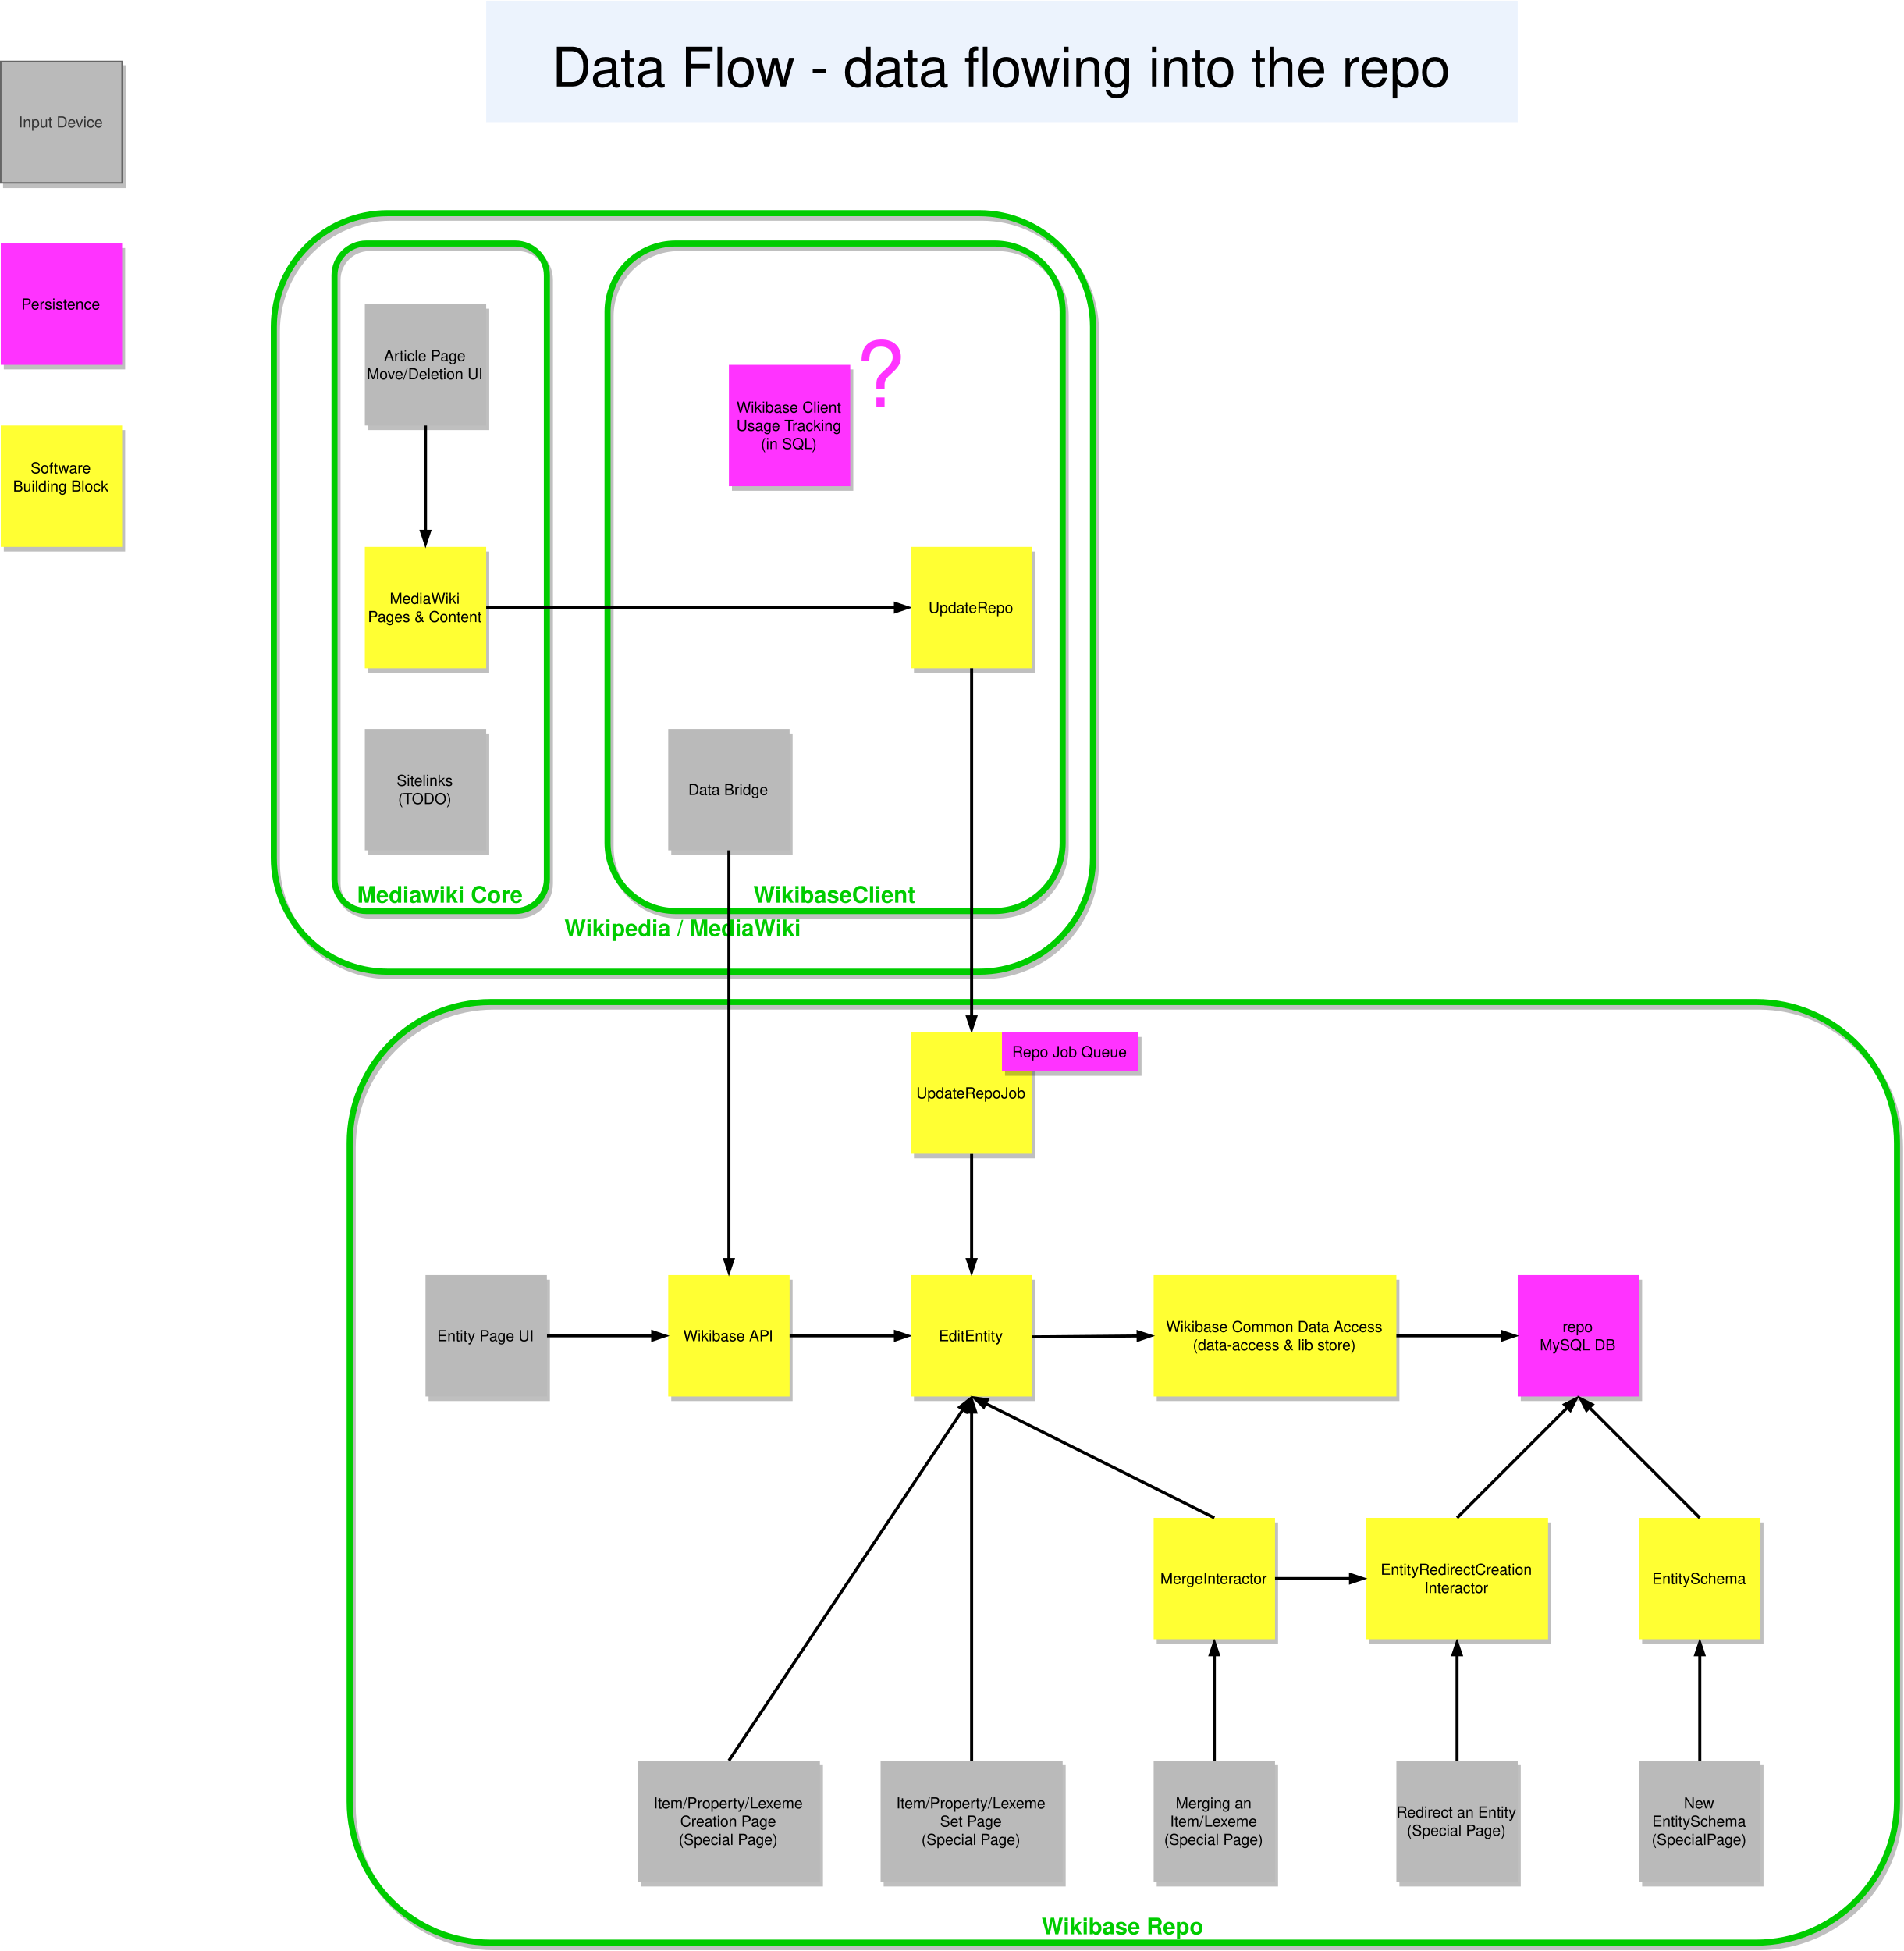
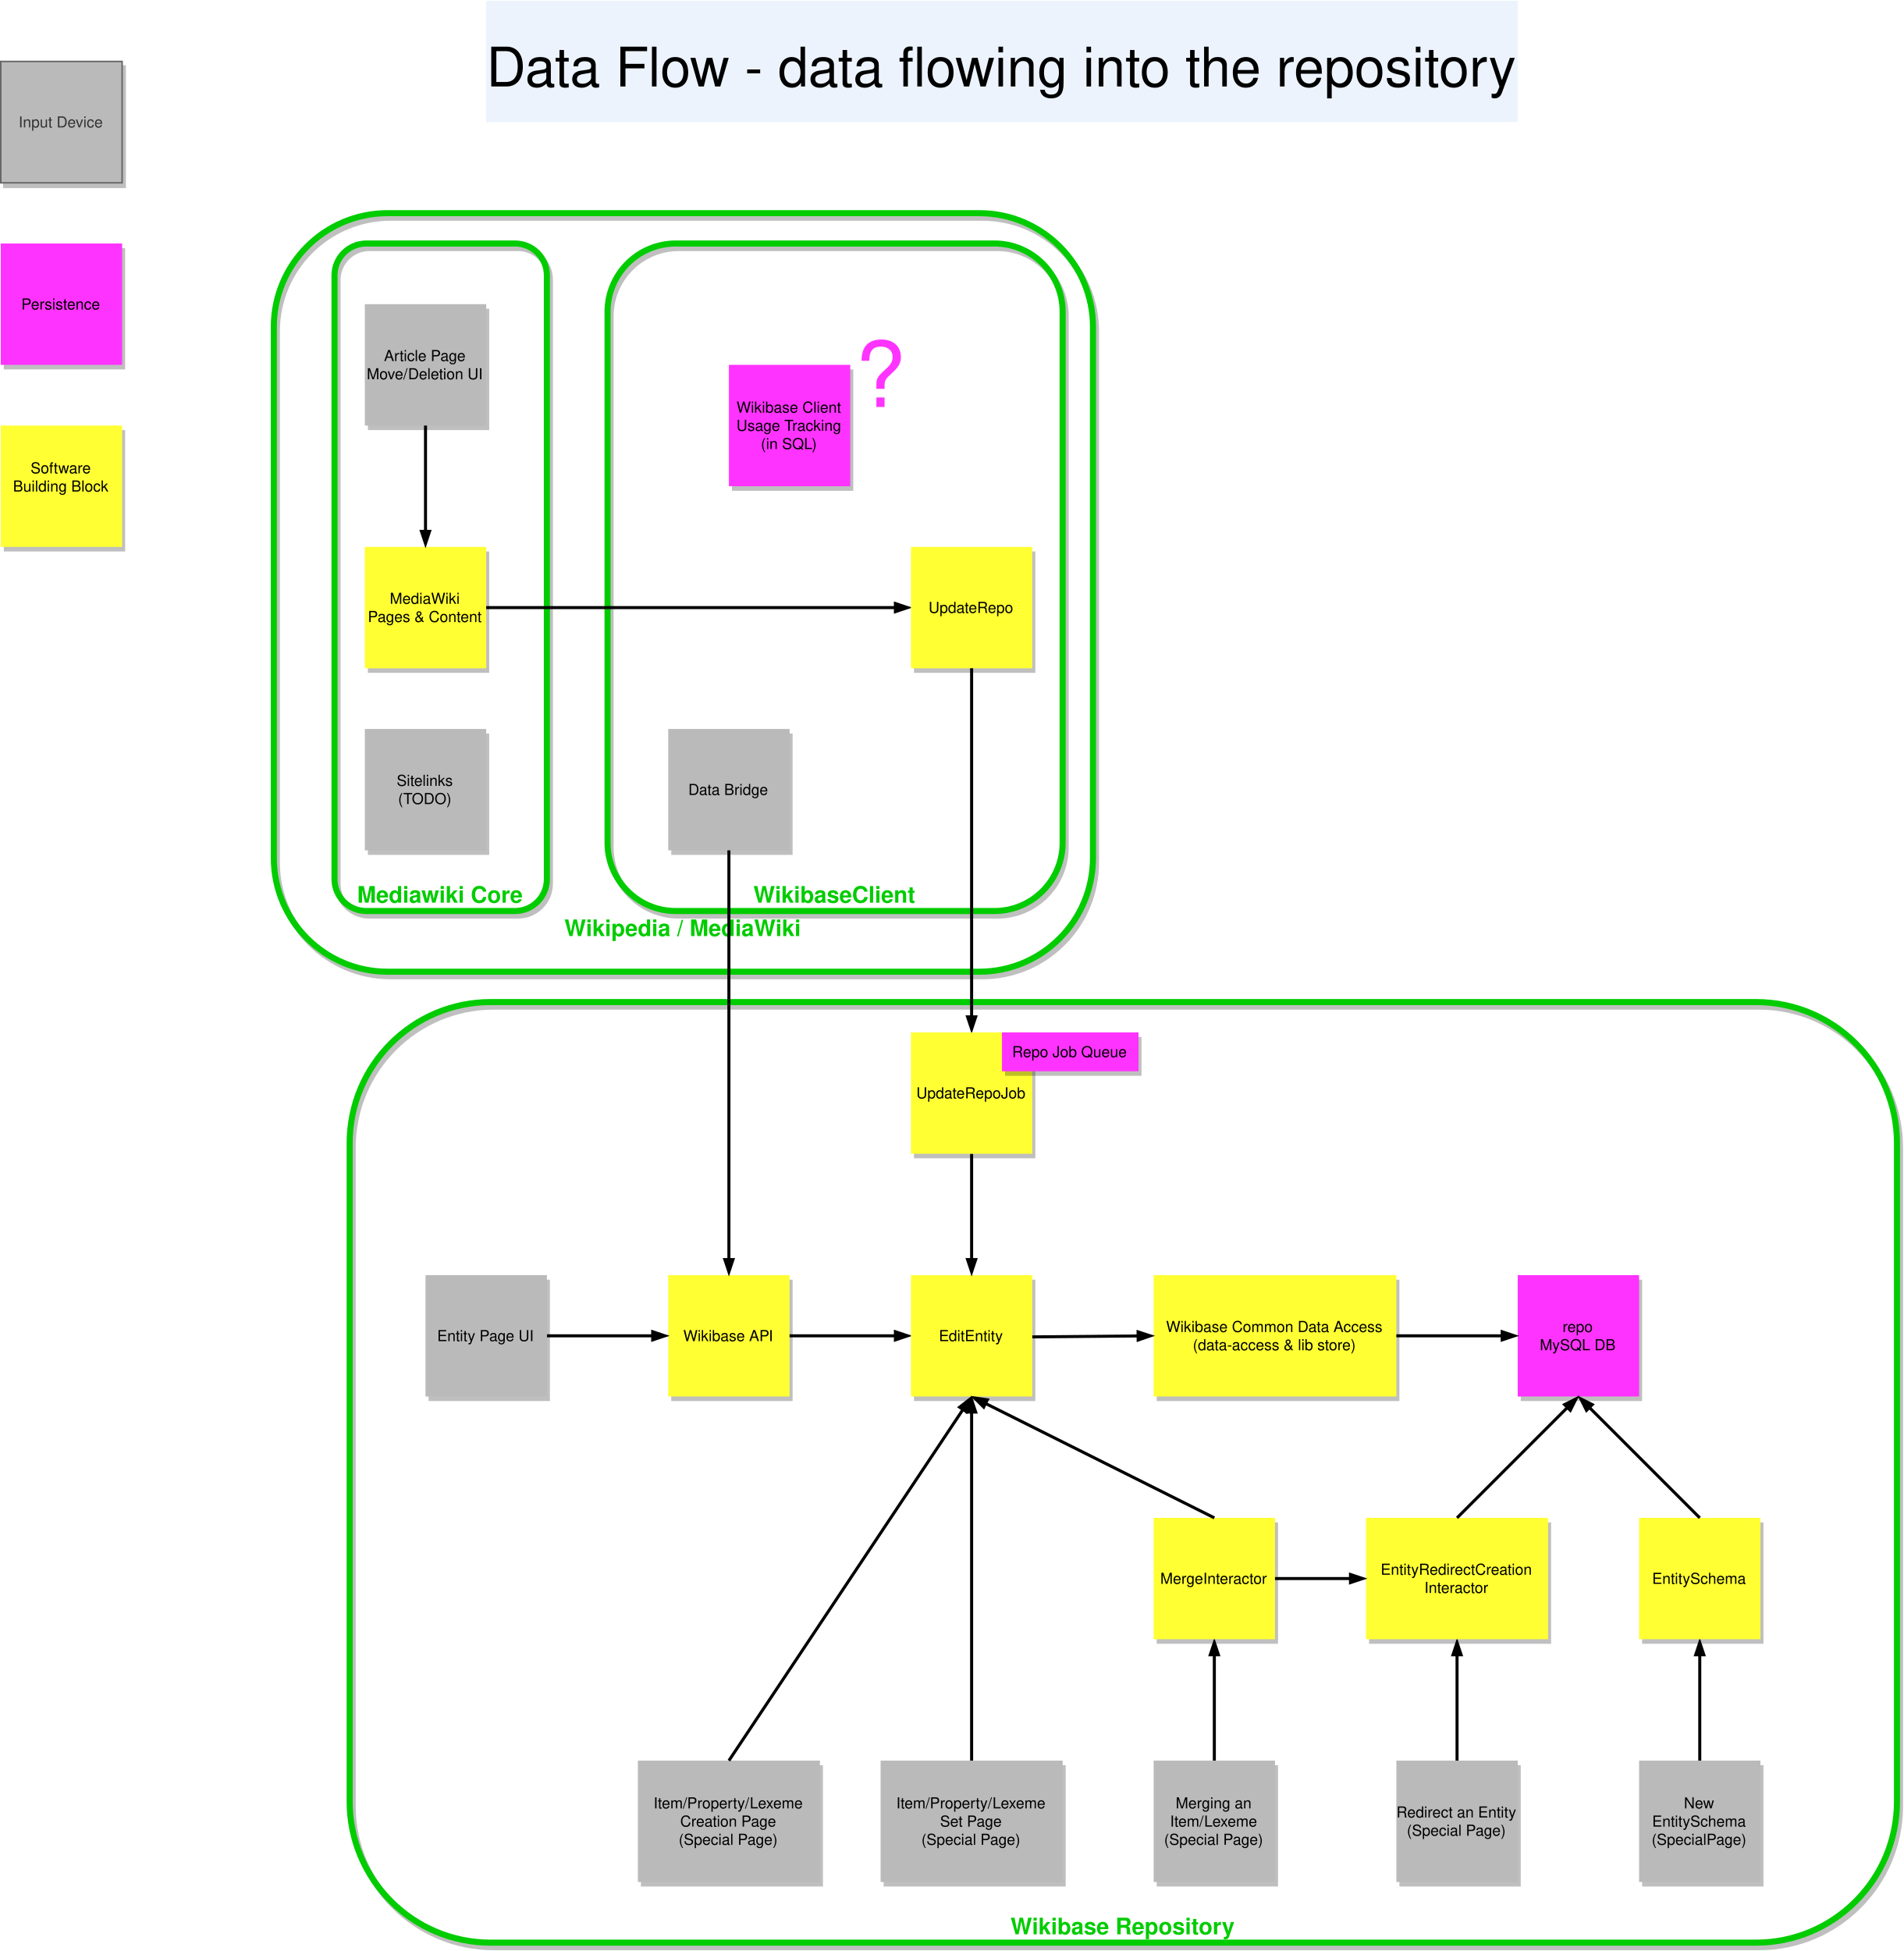
- <svg xmlns="http://www.w3.org/2000/svg" host="65bd71144e" version="1.1" width="1255px" height="1286px" viewBox="-0.5 -0.5 1255 1286" content="&lt;mxfile host=&quot;45134b66-f73e-4f80-be14-24c6d81bad00&quot; modified=&quot;2021-01-07T17:33:55.386Z&quot; agent=&quot;5.0 (Windows NT 10.0; Win64; x64) AppleWebKit/537.36 (KHTML, like Gecko) Code/1.52.1 Chrome/83.0.41.122 Electron/9.3.5 Safari/537.36&quot; etag=&quot;Uf0WfO9YVjqfkL8Dy0Gt&quot; version=&quot;13.10.0&quot; type=&quot;embed&quot;&gt;&lt;diagram id=&quot;ZZAaw9F9bndAv2IfB5-a&quot; name=&quot;Page-1&quot;&gt;7V1rk5s2F/41nmk/xCOBEPBx147bdLLNpt68bT9lWKy1NYvBxeytv/6VuCPJGBPAl64zIYvAx+vznPOciyQy0ifr119CZ7O6CRbEG2lg8TrSpyNNgwAh9g8feUtGLACSgWVIF+lNxcCc/kuyd6ajT3RBtpUboyDwIrqpDrqB7xM3qow5YRi8VG97CLzqp26cJZEG5q7jyaN/0kW0SkeN7GvwC78SulxF4pW1k92dDmxXziJ4KQ3pH0f6JAyCKPlp/TohHtdeppjkfbMdV/PfLCR+1OQNdx+/6/98tl3dA87N8/S3O7D8/sGyEzHPjveUfuU/6SPdkAV1RlzgjB1v+BkfHk200RXg433/0O2RfxE80nRmVfp1ikb0lmEcBk/+gnAtQXY5h4mfPAR+lBolNPg59bxJ4AUhG/ADn/D7ozB4JNkg+xAAJhMA8iuZ2aBUnOrO+GPSX4h/rOfcE+86CBckFD4tueK4j8v4txauroKQ/stkOV4q6JmEEWXWfOXRpc/G7oMoCta5EsrGk9oTfwd5LQ2lxvQLCdYkCt/YLelVDaeGnbp2bugvhaMYKB1blXwkdxEndc5lLrswX/ZDasFqa3YR+YI8e/7wTH16PaH/o99vP0BTsubYdl+47WpgEoTkHf1u0NeBgD6S0Ycq9BHqAH0ll0GElWR272wZ7OAPsgne0e8IfVhF31ShDzQF/FjrC35Ldv4M/YlH+Xd9B78T8JG13/VzehjG9WXHnzoRT2BmHoNUAx94CpqMPLAR6i+5RD8KeD654uwQ1rMDqNqEjtl5sHFcGnElGKBsP0CwFwb4wiHWgysZTYpeF5gIdGzJkGBLAYnVHxlLkNyScEu3EfHduigMJFesqnI209lfwUWBysf4q0eVN/CCYTUuO8Enf/PEaA9MyTM9UOn1yk1eKhLE8UuG7fqK/+lF81CReA6reUvS/Dx4iF4cnm7mdcf1E/UWCfNce4H72KwkORSZerOXfIl7Uy+g6PjYoAB1aZtmg1e3ny5B64ZWVbs9oC+oSzBJ6UX3oDD4W2dJtklZ7qw3sSpYdeZH9Vna2aCiC6igAWODEhVNQuWK54ce9wSORQmam+CZnc6mxCMRDXx2w7fhPGVBQ+LGH6tPX8g26jeOiDCpsqZBYTIkmCTNE39xxfuaPKfnUeRuRX1eAETrLPVX1CWpyptCwzQavv3FwR0b2enfKdbxyfS1cvaW2UGl7tH49VcalQSxs1wO+7kQw0/ecpmLGfWyb7MT5m3wFLpkv81HTrgk0X7GIotKJ1g2mnJbS9nVSsZC4jkRfa72j1WWkn7CbUA56eU2KXTVkNgsS753+q5yu1cQhAxrbEE7fxmoGp9NQW6iJ0lubMe5Ftqbtlycz2lEPOo/bkvk89Pdl+mXn/8jdGMMmCKpLV8OC2nZfB1S7g6XiYOYMx0fB/2d97vj/cyqy8RfXyGcCPVjkbErVophy0BgCBEFixGlZ+aHDbIa3tTcHOTd+ZSvc58JAWrwdqhBsxUta1XHGoqK78zvawvUrGddNAniucxv2zhdB3eh4z7G3YQieFKerc+/fh4ugO7qzSkIXYa23lr203mWyRybveW+25HZu8LdBZUfzN6wzN05k/fM3jJ5q+9DJ8XdeTqdpe1t2VoSZAzL1tq7NXdZg5pnmouIZaiNwdgUpDSvRAVZuiyrb6uWy8+PfsQn77L+15Bdrj5rTBG3Y/eDdbkhfO58UuGGNuzSiE/qaWJvfMzUfCJ8goX5aQh0e4ytdoRi6KIwJAvrmVF0eX77U0TWTNZtGGyYvzJlzD6TV7IuN9cnIXHSrrrQdv9pviEudbz0ytFS+E4bLSLoykViqpqrPzqSi9EGsM1J9N9ADOPTQ0xOSG9IuEwm0h2/BEgKpITeJQJloQZADRvo5RTrD5L0AVKgQJZyCS2NS8QHgibcNyxAcrvpd/JSQiOBZ+6uyNpRuM/lYAObsNyg2CDZeSRNH3MGAJ7VDEAW5M8tSTaFiSkITX0MWlbdYr8bQsiSZBNnL7Mqtud0GclL5N4NvL2BozM1cLFw00D7KlASBnQ81lFu4AMXhFgOr+8W3t7CsWzhO9aZn7qJiw389vZt4jEuvYZl8Gxe4mTsG5at+8cbeT9gq42b/Eg/KVu17K5sVZYkzn/1bZ2n1mY+Hets2jHWT4tIITC6sk6FqP7MU+n5tkyeyYazYtn12/zrZ3bH9IibQQ5ZvNGiIyLsEBlyakoNyu4NoyO+HWG9jhv16ZLIK9cl28paVb6h8IOTDle2Mnj0PoYwCI/XMel0bw/aD13eVBlmd4+iLXwUwu9jvUHbINIoSNS6wt4UJiOyvUFix0ZxK25CFGscLcmO6kLKAdFDQ/bYtnctprSxOYbQsGwT6fxotA0somPwZRLAwAgCjR+1QaNMXgsJcyXkkx+R0HEZHw3GRuUgQhzVku4+CYrVShx+E0FbN5ClZ88GONpmRCQv8U7a7dkcSTEzXMxnDY/aLojKaDLn4DrsAjZb3Mm7H7beJh934CZP8x8lzPSwNL91eGofZnI3uJw4I65FsREcIxNZJjRtfrRbRhYNiq4BrbFuJ0L5sbfu5g7kTnxvYvv2Zs/rQusjdYc9o12ewFISUHppfXmCtMyTZWAQQxsCjBmnG0Iu1Lp43yO3790sckD4tmGVINnzeKmzqfWwEJORzkOypQEDavFxsExKrX9Fo0+f7VH83qc3ZWotMMEKTPIOSRdqFjJWBjhz06QaYUdb0rLqWWq6NUaYhSArPRp9Kf3EZ29/IAuqzG3Brsm/lkL273FpuidgB/WrnsrWDdlj4ZOwDsdJxZscW65ZkMQa1RkvPCjVZ0ZertkWNMpWsV0e1R+9I5sXd6dKNCc7id48y/yxdSJHLrdYAlJJZqtdPQixMYa2licrqB0N2aCudwg1ZI0NrYi7QonXNyud3DqTw5rUrWc69/cMzPMwYlO1t25307hx8LRFsbU97r73xyiCZ2V98ZHDZ08dTXlt8fE60WpcLvdZI/32cWqt/GL6mTauDX0AaWPTwDYD0uTH1j2d+tk5u/ZT+l5KJDPXuXuIcsfqIaVvew/JathzW6oslqKqTeutI/PwG+DNBrQ/wEN4xIrTjJvTsGgdSLQGVRhbcRWQNSQ1cS6ku76XnGsXzd7fgvujZzEyVPXoN36oTlXBJjYNUwHOsM8wlXsDSc8dxEiAr0/kabhH1nX/5KMDQMo31UuI2ApENGOc1xbx8WCA2Gnx/xQllFT8d0/6x/8D&lt;/diagram&gt;&lt;/mxfile&gt;">
+ <svg xmlns="http://www.w3.org/2000/svg" host="65bd71144e" version="1.1" width="1255px" height="1286px" viewBox="-0.5 -0.5 1255 1286" content="&lt;mxfile host=&quot;e2db767e-943b-43b2-9acc-43ab528426ee&quot; modified=&quot;2021-02-03T14:30:27.740Z&quot; agent=&quot;5.0 (Windows NT 10.0; Win64; x64) AppleWebKit/537.36 (KHTML, like Gecko) Code/1.52.1 Chrome/83.0.41.122 Electron/9.3.5 Safari/537.36&quot; etag=&quot;u7fcC9UKnCJnGvThACLh&quot; version=&quot;13.10.0&quot; type=&quot;embed&quot;&gt;&lt;diagram id=&quot;ZZAaw9F9bndAv2IfB5-a&quot; name=&quot;Page-1&quot;&gt;7V1rc6M4Fv01rpr90C4JhICPid2e7anOdrqd3tn91EWwYquCwYvJa379SryRZIwJ4MfEU0MFQUR8z9W59x5J9EifrF9/D53N6iZYEG+kgcXrSJ+ONM0GJjvyhrekwQIgaViGdJE0waJhTv8iaWN22xNdkG3lxigIvIhuqo1u4PvEjSptThgGL9XbHgKv+tSNsyRSw9x1PLn1T7qIVmmrkX0NfuGfhC5XkXhl7WR3pw3blbMIXkpN+ueRPgmDIEp+Wr9OiMeNlxkm+b3Zjqv5XxYSP2ryC3eff+n/+2q7ugecm+fpH3dg+euTZSfdPDveU/qV/6SPdEMW1BnxDmfseMPPePNooo2uAG/v+4duj/yL4JGmM6/Sr1M0orcM4zB48heEWwmyyzlM/OQh8KPUKaHBz6nnTQIvCFmDH/iE3x+FwSPJGtlDAJhMAMivZG6D0u5Ud8aPSf8g/ljPuSfedRAuSCg8LbniuI/L+K8Wrq6CkP7F+nK8tKNnEkaUefOVR5c+a7sPoihY50YoO0/qT/w3yGupKXWm30mwJlH4xm5Jr2o4dex0aOeO/lIMFAOlbavSGMmHiJMOzmXed+G+7IfUg9Xe7CLyDXn2/OGZ+vR6Qv9Nf91+gqbkzbHvvnDf1cAkCMkH+t2grwMBfSSjD1XoI9QB+kougwgryeze2TLYwQ+yCbY0CtInffjA+30AVn3AVPkA0BROgLW+nMCSKSDzgYlH+Xf9AL8T8JG1nwBykhiGAOThP3UinsbMPAapBj7xRDRpeWAt1F/yHv0o4FnlinNE2IQjQNUzdMzOg43j0oibwgBlLwKC1zDYFw6xHlzJdVIMu0BGoGZLBgZbCmCs/ohZAuaWhFu6jYjv1kVkIA3IqilnM539LwxUoBpp/NOjyRuMhWEtLg+FL/7miZEfmJJneqDR642bfFRUiOOPDNv1Ff+vF8tDRRI6rOUtyfLz4CF6cXjqmdcg10/UWyT8c+0F7mOz8uRQZOrdXhpLfDT1AoqOjw0KUJe5aWZ4dfvlEqxuaFWz2wOOBXU5Jhm9UBIKh791lmSblOjOehObglVqflSfq50NKrqAChowNihR0SRUrniW6PGRwLEoQXMTPLPT2ZR4JKKBz274OdxIWdCQuPFj9ekL2Ub9xhERJlXWNChMhgSTZHniL664xskzex5F7lbU52VAtM4KAEV1kpq8KTTMouHbfzi4YyM7/W+KdXwyfa2cvWV+UKl+NH79lUaljthZ3g/7ueiGn7zlfS5m1Mu+zU6Yt8FT6JL9Ph854ZJE+xmLLCqqsOw0ZYlLqXAlbSHxnIg+V7VklaekT7gNKCe93CcFhQ2JwlnyvdPfKku/QkfIsMYWtPOPgarx2RT6Tewk9Rv7cW6F9q4tl+hzGhGP+o/bEvn8dvdt+u0ffxO6MQZMkdSeL4eFtHi+DikfDpeJg5gzHR8H/YP3u+P9zKvLxF9fIZwI9WORsSteimHLQGAIEQWLEaVn5ocNshoubW4OGt359K9zn3UC1ODtMINmK4RrlW4NRcN3Nu5rC9RMuS5Egnhe8+c2TtfBXei4j7GaUARPyrP1+fevwwXQXdqcgtBlaOu9ZT+dZ5nMsdlb1t2OzN4V7i6o/GD2hmXuzpm8Z/aWyVt9Hzop7s7T6Sxtb8vWUkfGsGytfXhzlzWoeaa5iFiG2hiMTaGX5pWo0Jcu99W3V8vl52c/4pN3mf41pMrVZ40p4nZsPViXBeFz55MKN7Rhl0Z8Uk8Te+NjZuYT4RMszE9DoNtjbLUjFEMXO0NyZz0zii7Pb3+JyJr1dRsGGzZemTFmX8krWZfF9UlInFRVF2T33+Yb4lLHS68cLYXvVGgRQVcuGFPVXP3RkVyMNoBtTqK/B2IYnx5ickJ6Q8JlMpHu+CVAUiAl9C4RKAs1AGrYQC+nWD9IogOkQIEs5RIkjUvEB4Im3DcsQLLc9C/yUkIjgWfursjaUQyfy8EGNmG5QbFB8uCRLH3MGQB4VjMAWZA/tyTZFCamIDT1MWhZdYt6N4SQJckmzj5mtdue02UkL5H7cPD2Do7O1MHFwk0D7atAqTOg47GOcgcfuCDEcnj98PD2Ho5lD9+xzvzUXVwU8Nv7t4nHuPQZlsGzeYmT8W9Y9u73C3nv8NXGIj/ST8pXLbsrX5V7Eue/+vbOU5OZT8c7myrG+mkRKQRGV96p6Ko/91SOfFsmT77trLzs+m3+/Su7Y3rEzSCHLN5ooYgIO0SGnJpSg7J72+iIb0dYr2OhPl0SeeW6ZFtZq8q3FX5y0ubKVgaP3scQBuHxFJNO9/ag/dDlosowu3sUsvBRCL+P9QZtg0ijIFE7FPamMBmR7Q0SO7aLW7EIUaxxtCQ/qgspB0QPDdlj2961mNLG5hhCw7JNpPOj0TawiAODL5MABkYQaPyoDRpl8lpImCshX/yIhI7L+GgwNioHEeKolnT3SVCsVuLwmwjauoEsPXtDwNE2IyJ5iXcit2dzJMXMcDGfNTxquyAqo8kGB7dhF7DZ4k7e/bD1Nvm4Azd5mv8oYaaHpfmtw1P7MJMPg8uJM+JaFBvBMTKRZULT5ke7ZWTRoDg0oDXW7aRTfuxN3dyB3InvTWwvb/a8LrQ+UneoGe0aCSwlAaWP1tdIkJZ5sgwMYmhDgDHjdEPIhVoX73v67Xs3ixwQfm5YJUh+xPX8+dd6WIjJSOch2dKAAbX4OFgmpba/QujTZ3sMv/cdTplZC0ywApNcIenCzELGygBnwzSpRtjRlqyseq+abo0RZiHISo9GX0Y/8dnbd2RBlbkt2DX511LI/j0uTfcE7KB+1bvZuiF7LDwJ63CcVLzJseWaBalbozrjhQel+szJyzXbgkbZKrbLo/qjK7J5cXeqRHOyk+jNs8z3rRM5crnFEpBKMltV9SDExhjaWp6soHY0ZIM67RBqyBobWhF3hRKvb1Y6uXUmh4nUrWc692sG5nk4sanaW7dbNG4cPG2x21qNu+/9MYrgWVlffOTw2ZOiKa8tPp4Srcblct810q+OU+vlF6Nn2rg29AGkjU0D2wxIkx9bazr1s3N27VP6XkokM9e5jxDljtVDSt/2IySrYc9tqbJYiqo2rbeOzMNvgDcb0P4AL+ERK04zFqdhIR1ItAZVGFtxFZAJkpo4F9Kd7iXn2oXY+0dwf/QsRoaqHv3GL9WpGtjEpmEqwBn2HaayNpBo7iBGAnx/Ik/DvbKu+zcfHQBSvqleQsRWIKIZ47y2iI8HA8ROi3+zKKGk4l9+0j//Hw==&lt;/diagram&gt;&lt;/mxfile&gt;">
  <defs />
  <g>
    <rect x="180" y="140" width="540" height="500" rx="75" ry="75" fill="none" stroke="#000000" stroke-width="4" transform="translate(2,3)" opacity="0.25" />
    <rect x="180" y="140" width="540" height="500" rx="75" ry="75" fill="none" stroke="#00cc00" stroke-width="4" pointer-events="all" />
    <g fill="#00CC00" font-family="Helvetica" font-weight="bold" text-anchor="middle" font-size="15px">
      <text x="449.5" y="616.5">
                Wikipedia / MediaWiki
            </text>
    </g>
    <rect x="220" y="160" width="140" height="440" rx="21" ry="21" fill="none" stroke="#000000" stroke-width="4" transform="translate(2,3)" opacity="0.25" />
    <rect x="220" y="160" width="140" height="440" rx="21" ry="21" fill="none" stroke="#00cc00" stroke-width="4" pointer-events="all" />
    <g fill="#00CC00" font-family="Helvetica" font-weight="bold" text-anchor="middle" font-size="15px">
      <text x="289.5" y="594.5">
                Mediawiki Core
            </text>
    </g>
    <rect x="230" y="660" width="1020" height="620" rx="93" ry="93" fill="none" stroke="#000000" stroke-width="4" transform="translate(2,3)" opacity="0.25" />
    <rect x="230" y="660" width="1020" height="620" rx="93" ry="93" fill="none" stroke="#00cc00" stroke-width="4" pointer-events="all" />
    <g fill="#00CC00" font-family="Helvetica" font-weight="bold" text-anchor="middle" font-size="15px">
      <text x="739.5" y="1274.5">
-                 Wikibase Repo
+                 Wikibase Repository
            </text>
    </g>
    <rect x="400" y="160" width="300" height="440" rx="45" ry="45" fill="none" stroke="#000000" stroke-width="4" transform="translate(2,3)" opacity="0.25" />
    <rect x="400" y="160" width="300" height="440" rx="45" ry="45" fill="none" stroke="#00cc00" stroke-width="4" pointer-events="all" />
    <g fill="#00CC00" font-family="Helvetica" font-weight="bold" text-anchor="middle" font-size="15px">
      <text x="549.5" y="594.5">
                WikibaseClient
            </text>
    </g>
    <rect x="320" y="0" width="680" height="80" fill-opacity="0.5" fill="#dae8fc" stroke="none" pointer-events="all" />
    <g fill="#000000" font-family="Helvetica" text-anchor="middle" font-size="36px">
      <text x="659.5" y="56.5">
-                 Data Flow - data flowing into the repo
+                 Data Flow - data flowing into the repository
            </text>
    </g>
    <rect x="0" y="160" width="80" height="80" fill="#000000" stroke="none" transform="translate(2,3)" opacity="0.25" />
    <rect x="0" y="160" width="80" height="80" fill="#ff33ff" stroke="none" pointer-events="all" />
    <g fill="#000000" font-family="Helvetica" text-anchor="middle" font-size="10px">
      <text x="39.5" y="203.5">
                Persistence
            </text>
    </g>
    <rect x="0" y="40" width="80" height="80" fill="#000000" stroke="#000000" transform="translate(2,3)" opacity="0.25" />
    <rect x="0" y="40" width="80" height="80" fill="#bababa" stroke="#666666" pointer-events="all" />
    <g fill="#333333" font-family="Helvetica" text-anchor="middle" font-size="10px">
      <text x="39.5" y="83.5">
                Input Device
            </text>
    </g>
    <rect x="0" y="280" width="80" height="80" fill="#000000" stroke="none" transform="translate(2,3)" opacity="0.25" />
    <rect x="0" y="280" width="80" height="80" fill="#ffff33" stroke="none" pointer-events="all" />
    <g fill="#000000" font-family="Helvetica" text-anchor="middle" font-size="10px">
      <text x="39.5" y="311.5">
                Software
            </text>
      <text x="39.5" y="323.5">
                Building Block
            </text>
    </g>
    <rect x="440" y="840" width="80" height="80" fill="#000000" stroke="none" transform="translate(2,3)" opacity="0.25" />
    <rect x="440" y="840" width="80" height="80" fill="#ffff33" stroke="none" pointer-events="all" />
    <g fill="#000000" font-family="Helvetica" text-anchor="middle" font-size="10px">
      <text x="479.5" y="883.5">
                Wikibase API
            </text>
    </g>
    <rect x="240" y="360" width="80" height="80" fill="#000000" stroke="none" transform="translate(2,3)" opacity="0.25" />
    <rect x="240" y="360" width="80" height="80" fill="#ffff33" stroke="none" pointer-events="all" />
    <g fill="#000000" font-family="Helvetica" text-anchor="middle" font-size="10px">
      <text x="279.5" y="397.5">
                MediaWiki
            </text>
      <text x="279.5" y="409.5">
                Pages &amp; Content
            </text>
    </g>
    <rect x="240" y="200" width="80" height="80" fill="#000000" stroke="none" transform="translate(2,3)rotate(180,280,240)" opacity="0.25" />
    <rect x="240" y="200" width="80" height="80" fill="#bababa" stroke="none" transform="rotate(180,280,240)" pointer-events="all" />
    <g fill="#000000" font-family="Helvetica" text-anchor="middle" font-size="10px">
      <text x="279.5" y="237.5">
                Article Page
            </text>
      <text x="279.5" y="249.5">
                Move/Deletion UI
            </text>
    </g>
    <path d="M 280 280 L 280 349.76" fill="none" stroke="#000000" stroke-width="2" stroke-miterlimit="10" pointer-events="stroke" />
    <path d="M 280 357.76 L 277.33 349.76 L 282.67 349.76 Z" fill="#000000" stroke="#000000" stroke-width="2" stroke-miterlimit="10" pointer-events="all" />
    <rect x="240" y="480" width="80" height="80" fill="#000000" stroke="none" transform="translate(2,3)rotate(180,280,520)" opacity="0.25" />
    <rect x="240" y="480" width="80" height="80" fill="#bababa" stroke="none" transform="rotate(180,280,520)" pointer-events="all" />
    <g fill="#000000" font-family="Helvetica" text-anchor="middle" font-size="10px">
      <text x="279.5" y="517.5">
                Sitelinks
            </text>
      <text x="279.5" y="529.5">
                (TODO)
            </text>
    </g>
    <rect x="440" y="480" width="80" height="80" fill="#000000" stroke="none" transform="translate(2,3)rotate(180,480,520)" opacity="0.25" />
    <rect x="440" y="480" width="80" height="80" fill="#bababa" stroke="none" transform="rotate(180,480,520)" pointer-events="all" />
    <g fill="#000000" font-family="Helvetica" text-anchor="middle" font-size="10px">
      <text x="479.5" y="523.5">
                Data Bridge
            </text>
    </g>
    <path d="M 480 560 L 480 829.76" fill="none" stroke="#000000" stroke-width="2" stroke-miterlimit="10" pointer-events="stroke" />
    <path d="M 480 837.76 L 477.33 829.76 L 482.67 829.76 Z" fill="#000000" stroke="#000000" stroke-width="2" stroke-miterlimit="10" pointer-events="all" />
    <rect x="480" y="240" width="80" height="80" fill="#000000" stroke="none" transform="translate(2,3)rotate(180,520,280)" opacity="0.25" />
    <rect x="480" y="240" width="80" height="80" fill="#ff33ff" stroke="none" transform="rotate(180,520,280)" pointer-events="all" />
    <g fill="#000000" font-family="Helvetica" text-anchor="middle" font-size="10px">
      <text x="519.5" y="271.5">
                Wikibase Client
            </text>
      <text x="519.5" y="283.5">
                Usage Tracking
            </text>
      <text x="519.5" y="295.5">
                (in SQL)
            </text>
    </g>
    <path d="M 320 400 L 589.76 400" fill="none" stroke="#000000" stroke-width="2" stroke-miterlimit="10" pointer-events="stroke" />
    <path d="M 597.76 400 L 589.76 402.66 L 589.76 397.33 Z" fill="#000000" stroke="#000000" stroke-width="2" stroke-miterlimit="10" pointer-events="all" />
    <path d="M 360 880 L 429.76 880" fill="none" stroke="#000000" stroke-width="2" stroke-miterlimit="10" pointer-events="stroke" />
    <path d="M 437.76 880 L 429.76 882.67 L 429.76 877.33 Z" fill="#000000" stroke="#000000" stroke-width="2" stroke-miterlimit="10" pointer-events="all" />
    <rect x="280" y="840" width="80" height="80" fill="#000000" stroke="none" transform="translate(2,3)" opacity="0.25" />
    <rect x="280" y="840" width="80" height="80" fill="#bababa" stroke="none" pointer-events="all" />
    <g fill="#000000" font-family="Helvetica" text-anchor="middle" font-size="10px">
      <text x="319.5" y="883.5">
                Entity Page UI
            </text>
    </g>
    <path d="M 520 880 L 589.76 880" fill="none" stroke="#000000" stroke-width="2" stroke-miterlimit="10" pointer-events="stroke" />
    <path d="M 597.76 880 L 589.76 882.67 L 589.76 877.33 Z" fill="#000000" stroke="#000000" stroke-width="2" stroke-miterlimit="10" pointer-events="all" />
    <rect x="420" y="1160" width="120" height="80" fill="#000000" stroke="none" transform="translate(2,3)" opacity="0.25" />
    <rect x="420" y="1160" width="120" height="80" fill="#bababa" stroke="none" pointer-events="all" />
    <g fill="#000000" font-family="Helvetica" text-anchor="middle" font-size="10px">
      <text x="479.5" y="1191.5">
                Item/Property/Lexeme
            </text>
      <text x="479.5" y="1203.5">
                Creation Page
            </text>
      <text x="479.5" y="1215.5">
                (Special Page)
            </text>
    </g>
    <rect x="580" y="1160" width="120" height="80" fill="#000000" stroke="none" transform="translate(2,3)" opacity="0.25" />
    <rect x="580" y="1160" width="120" height="80" fill="#bababa" stroke="none" pointer-events="all" />
    <g fill="#000000" font-family="Helvetica" text-anchor="middle" font-size="10px">
      <text x="639.5" y="1191.5">
                Item/Property/Lexeme
            </text>
      <text x="639.5" y="1203.5">
                Set Page
            </text>
      <text x="639.5" y="1215.5">
                (Special Page)
            </text>
    </g>
    <rect x="760" y="1160" width="80" height="80" fill="#000000" stroke="none" transform="translate(2,3)" opacity="0.25" />
    <rect x="760" y="1160" width="80" height="80" fill="#bababa" stroke="none" pointer-events="all" />
    <g fill="#000000" font-family="Helvetica" text-anchor="middle" font-size="10px">
      <text x="799.5" y="1191.5">
                Merging an
            </text>
      <text x="799.5" y="1203.5">
                Item/Lexeme
            </text>
      <text x="799.5" y="1215.5">
                (Special Page)
            </text>
    </g>
    <rect x="920" y="1160" width="80" height="80" fill="#000000" stroke="none" transform="translate(2,3)" opacity="0.25" />
    <rect x="920" y="1160" width="80" height="80" fill="#bababa" stroke="none" pointer-events="all" />
    <g fill="#000000" font-family="Helvetica" text-anchor="middle" font-size="10px">
      <text x="959.5" y="1197.5">
                Redirect an Entity
            </text>
      <text x="959.5" y="1209.5">
                (Special Page)
            </text>
    </g>
    <rect x="1080" y="1160" width="80" height="80" fill="#000000" stroke="none" transform="translate(2,3)" opacity="0.25" />
    <rect x="1080" y="1160" width="80" height="80" fill="#bababa" stroke="none" pointer-events="all" />
    <g fill="#000000" font-family="Helvetica" text-anchor="middle" font-size="10px">
      <text x="1119.5" y="1191.5">
                New
            </text>
      <text x="1119.5" y="1203.5">
                EntitySchema
            </text>
      <text x="1119.5" y="1215.5">
                (SpecialPage)
            </text>
    </g>
    <path d="M 640 1160 L 640 930.24" fill="none" stroke="#000000" stroke-width="2" stroke-miterlimit="10" pointer-events="stroke" />
    <path d="M 640 922.24 L 642.67 930.24 L 637.33 930.24 Z" fill="#000000" stroke="#000000" stroke-width="2" stroke-miterlimit="10" pointer-events="all" />
    <path d="M 480 1160 L 634.32 928.52" fill="none" stroke="#000000" stroke-width="2" stroke-miterlimit="10" pointer-events="stroke" />
    <path d="M 638.76 921.86 L 636.54 930 L 632.1 927.04 Z" fill="#000000" stroke="#000000" stroke-width="2" stroke-miterlimit="10" pointer-events="all" />
    <path d="M 800 1160 L 800 1090.23" fill="none" stroke="#000000" stroke-width="2" stroke-miterlimit="10" pointer-events="stroke" />
    <path d="M 800 1082.23 L 802.67 1090.23 L 797.33 1090.23 Z" fill="#000000" stroke="#000000" stroke-width="2" stroke-miterlimit="10" pointer-events="all" />
    <path d="M 960 1160 L 960 1090.23" fill="none" stroke="#000000" stroke-width="2" stroke-miterlimit="10" pointer-events="stroke" />
    <path d="M 960 1082.23 L 962.67 1090.23 L 957.33 1090.23 Z" fill="#000000" stroke="#000000" stroke-width="2" stroke-miterlimit="10" pointer-events="all" />
    <path d="M 1120 1160 L 1120 1090.23" fill="none" stroke="#000000" stroke-width="2" stroke-miterlimit="10" pointer-events="stroke" />
    <path d="M 1120 1082.23 L 1122.67 1090.23 L 1117.33 1090.23 Z" fill="#000000" stroke="#000000" stroke-width="2" stroke-miterlimit="10" pointer-events="all" />
    <rect x="1000" y="840" width="80" height="80" fill="#000000" stroke="none" transform="translate(2,3)rotate(180,1040,880)" opacity="0.25" />
    <rect x="1000" y="840" width="80" height="80" fill="#ff33ff" stroke="none" transform="rotate(180,1040,880)" pointer-events="all" />
    <g fill="#000000" font-family="Helvetica" text-anchor="middle" font-size="10px">
      <text x="1039.5" y="877.5">
                repo
            </text>
      <text x="1039.5" y="889.5">
                MySQL DB
            </text>
    </g>
    <rect x="760" y="840" width="160" height="80" fill="#000000" stroke="none" transform="translate(2,3)" opacity="0.25" />
    <rect x="760" y="840" width="160" height="80" fill="#ffff33" stroke="none" pointer-events="all" />
    <g fill="#000000" font-family="Helvetica" text-anchor="middle" font-size="10px">
      <text x="839.5" y="877.5">
                Wikibase Common Data Access
            </text>
      <text x="839.5" y="889.5">
                (data-access &amp; lib store)
            </text>
    </g>
    <path d="M 920 880 L 989.76 880" fill="none" stroke="#000000" stroke-width="2" stroke-miterlimit="10" pointer-events="stroke" />
    <path d="M 997.76 880 L 989.76 882.67 L 989.76 877.33 Z" fill="#000000" stroke="#000000" stroke-width="2" stroke-miterlimit="10" pointer-events="all" />
    <rect x="760" y="1000" width="80" height="80" fill="#000000" stroke="none" transform="translate(2,3)" opacity="0.25" />
    <rect x="760" y="1000" width="80" height="80" fill="#ffff33" stroke="none" pointer-events="all" />
    <g fill="#000000" font-family="Helvetica" text-anchor="middle" font-size="10px">
      <text x="799.5" y="1043.5">
                MergeInteractor
            </text>
    </g>
    <rect x="920" y="980" width="80" height="120" fill="#000000" stroke="none" transform="translate(2,3)rotate(90,960,1040)" opacity="0.25" />
    <rect x="920" y="980" width="80" height="120" fill="#ffff33" stroke="none" transform="rotate(90,960,1040)" pointer-events="all" />
    <g fill="#000000" font-family="Helvetica" text-anchor="middle" font-size="10px">
      <text x="959.5" y="1037.5">
                EntityRedirectCreation
            </text>
      <text x="959.5" y="1049.5">
                Interactor
            </text>
    </g>
    <path d="M 960 1000 L 1032.76 927.24" fill="none" stroke="#000000" stroke-width="2" stroke-miterlimit="10" pointer-events="stroke" />
    <path d="M 1038.42 921.58 L 1034.65 929.12 L 1030.88 925.35 Z" fill="#000000" stroke="#000000" stroke-width="2" stroke-miterlimit="10" pointer-events="all" />
    <path d="M 840 1040 L 889.76 1040" fill="none" stroke="#000000" stroke-width="2" stroke-miterlimit="10" pointer-events="stroke" />
    <path d="M 897.76 1040 L 889.76 1042.66 L 889.76 1037.33 Z" fill="#000000" stroke="#000000" stroke-width="2" stroke-miterlimit="10" pointer-events="all" />
    <rect x="600" y="360" width="80" height="80" fill="#000000" stroke="none" transform="translate(2,3)" opacity="0.25" />
    <rect x="600" y="360" width="80" height="80" fill="#ffff33" stroke="none" pointer-events="all" />
    <g fill="#000000" font-family="Helvetica" text-anchor="middle" font-size="10px">
      <text x="639.5" y="403.5">
                UpdateRepo
            </text>
    </g>
    <rect x="560" y="220" width="40" height="38.46" fill="none" stroke="none" pointer-events="all" />
    <g fill="#FF33FF" font-family="Helvetica" text-anchor="middle" font-size="60px">
      <text x="579.5" y="267.74">
                ?
            </text>
    </g>
    <path d="M 640 440 L 640 669.77" fill="none" stroke="#000000" stroke-width="2" stroke-miterlimit="10" pointer-events="stroke" />
    <path d="M 640 677.77 L 637.33 669.77 L 642.67 669.77 Z" fill="#000000" stroke="#000000" stroke-width="2" stroke-miterlimit="10" pointer-events="all" />
    <rect x="600" y="840" width="80" height="80" fill="#000000" stroke="none" transform="translate(2,3)" opacity="0.25" />
    <rect x="600" y="840" width="80" height="80" fill="#ffff33" stroke="none" pointer-events="all" />
    <g fill="#000000" font-family="Helvetica" text-anchor="middle" font-size="10px">
      <text x="639.5" y="883.5">
                EditEntity
            </text>
    </g>
    <path d="M 800 1000 L 649.16 924.58" fill="none" stroke="#000000" stroke-width="2" stroke-miterlimit="10" pointer-events="stroke" />
    <path d="M 642 921 L 650.35 922.19 L 647.96 926.96 Z" fill="#000000" stroke="#000000" stroke-width="2" stroke-miterlimit="10" pointer-events="all" />
    <path d="M 680 880.71 L 749.76 880.09" fill="none" stroke="#000000" stroke-width="2" stroke-miterlimit="10" pointer-events="stroke" />
    <path d="M 757.76 880.02 L 749.79 882.76 L 749.74 877.42 Z" fill="#000000" stroke="#000000" stroke-width="2" stroke-miterlimit="10" pointer-events="all" />
    <rect x="1080" y="1000" width="80" height="80" fill="#000000" stroke="none" transform="translate(2,3)rotate(90,1120,1040)" opacity="0.25" />
    <rect x="1080" y="1000" width="80" height="80" fill="#ffff33" stroke="none" transform="rotate(90,1120,1040)" pointer-events="all" />
    <g fill="#000000" font-family="Helvetica" text-anchor="middle" font-size="10px">
      <text x="1119.5" y="1043.5">
                EntitySchema
            </text>
    </g>
    <path d="M 1120 1000 L 1047.24 927.24" fill="none" stroke="#000000" stroke-width="2" stroke-miterlimit="10" pointer-events="stroke" />
    <path d="M 1041.58 921.58 L 1049.12 925.35 L 1045.35 929.12 Z" fill="#000000" stroke="#000000" stroke-width="2" stroke-miterlimit="10" pointer-events="all" />
    <path d="M 640 760 L 640 829.76" fill="none" stroke="#000000" stroke-width="2" stroke-miterlimit="10" pointer-events="stroke" />
    <path d="M 640 837.76 L 637.33 829.76 L 642.67 829.76 Z" fill="#000000" stroke="#000000" stroke-width="2" stroke-miterlimit="10" pointer-events="all" />
    <rect x="600" y="680" width="80" height="80" fill="#000000" stroke="none" transform="translate(2,3)" opacity="0.25" />
    <rect x="600" y="680" width="80" height="80" fill="#ffff33" stroke="none" pointer-events="all" />
    <g fill="#000000" font-family="Helvetica" text-anchor="middle" font-size="10px">
      <text x="639.5" y="723.5">
                UpdateRepoJob
            </text>
    </g>
    <rect x="660" y="680" width="90" height="25.64" fill="#000000" stroke="none" transform="translate(2,3)rotate(180,705,692.82)" opacity="0.25" />
    <rect x="660" y="680" width="90" height="25.64" fill="#ff33ff" stroke="none" transform="rotate(180,705,692.82)" pointer-events="all" />
    <g fill="#000000" font-family="Helvetica" text-anchor="middle" font-size="10px">
      <text x="704.5" y="696.32">
                Repo Job Queue
            </text>
    </g>
  </g>
</svg>
